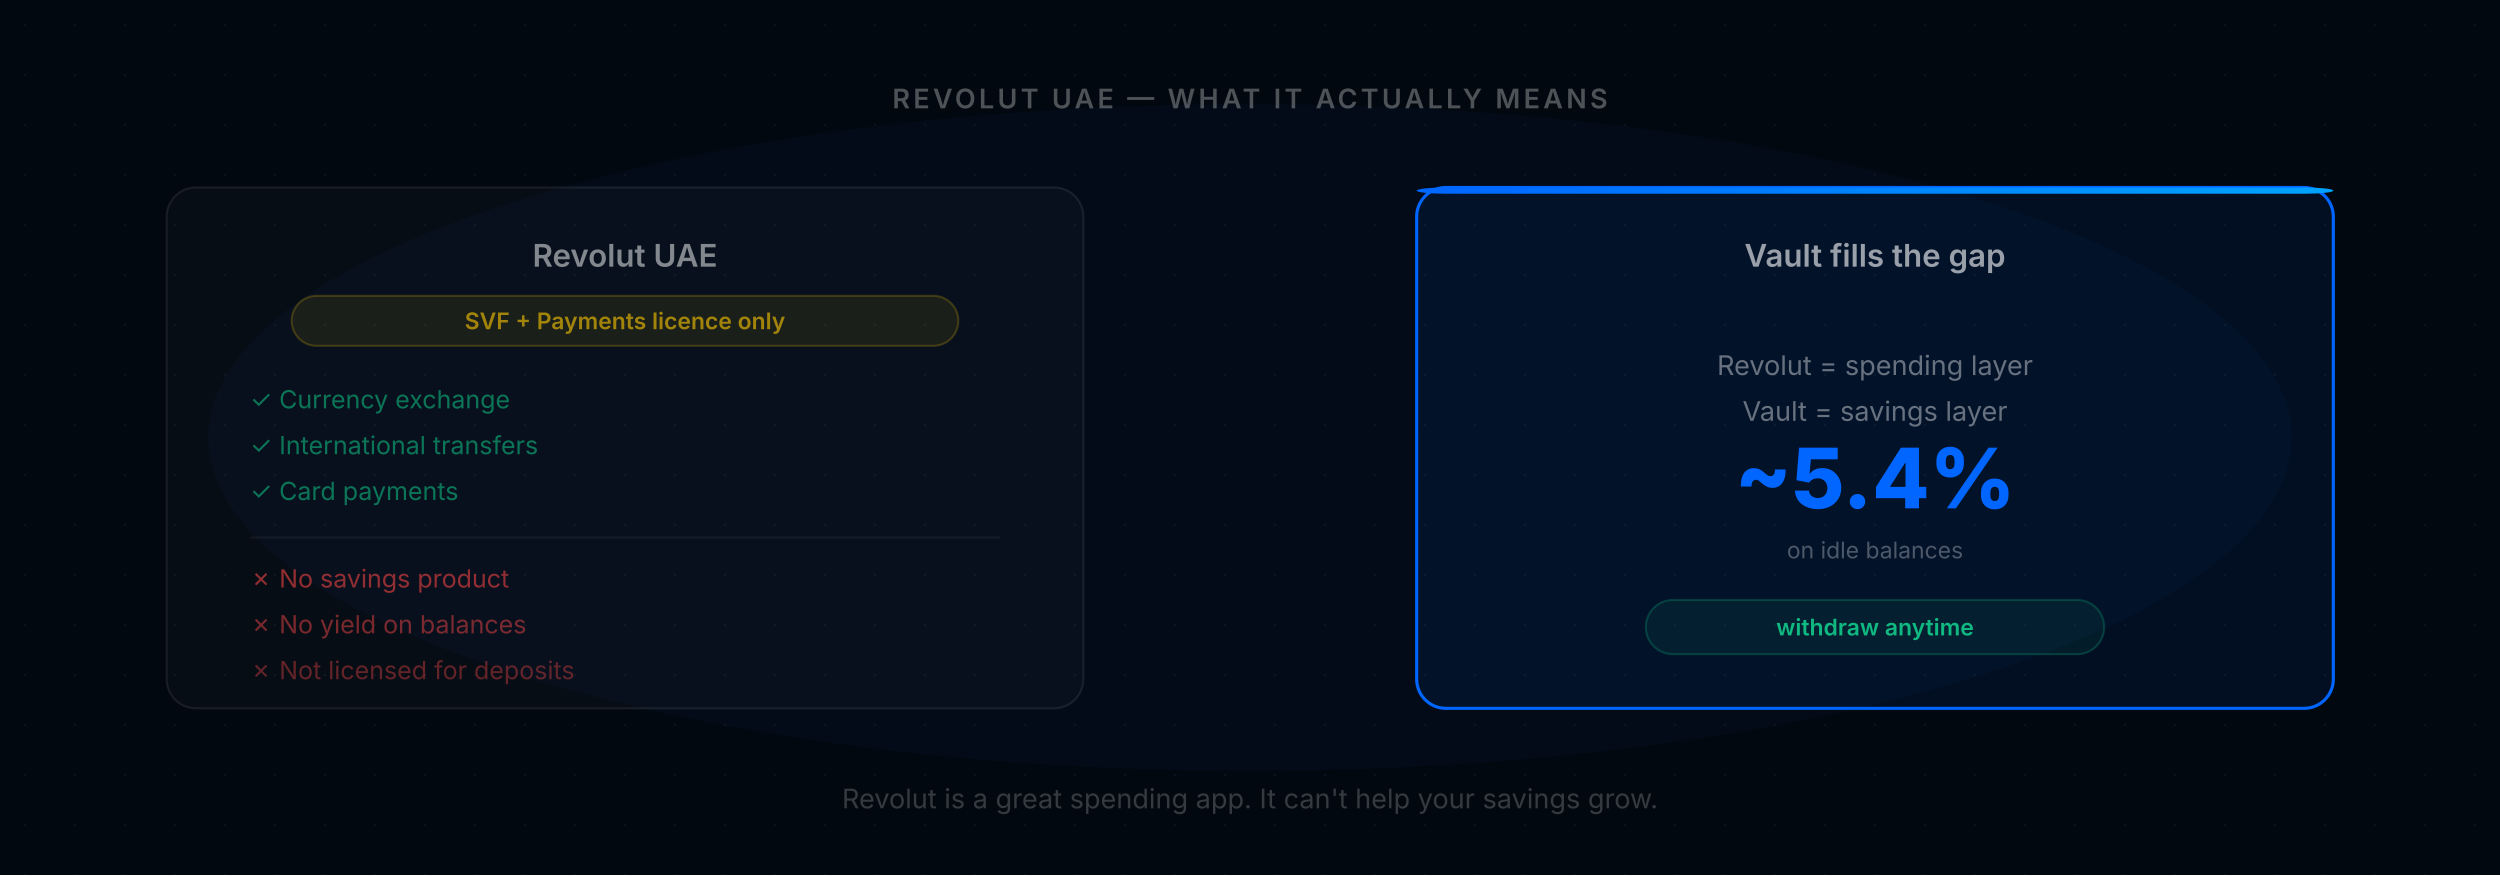
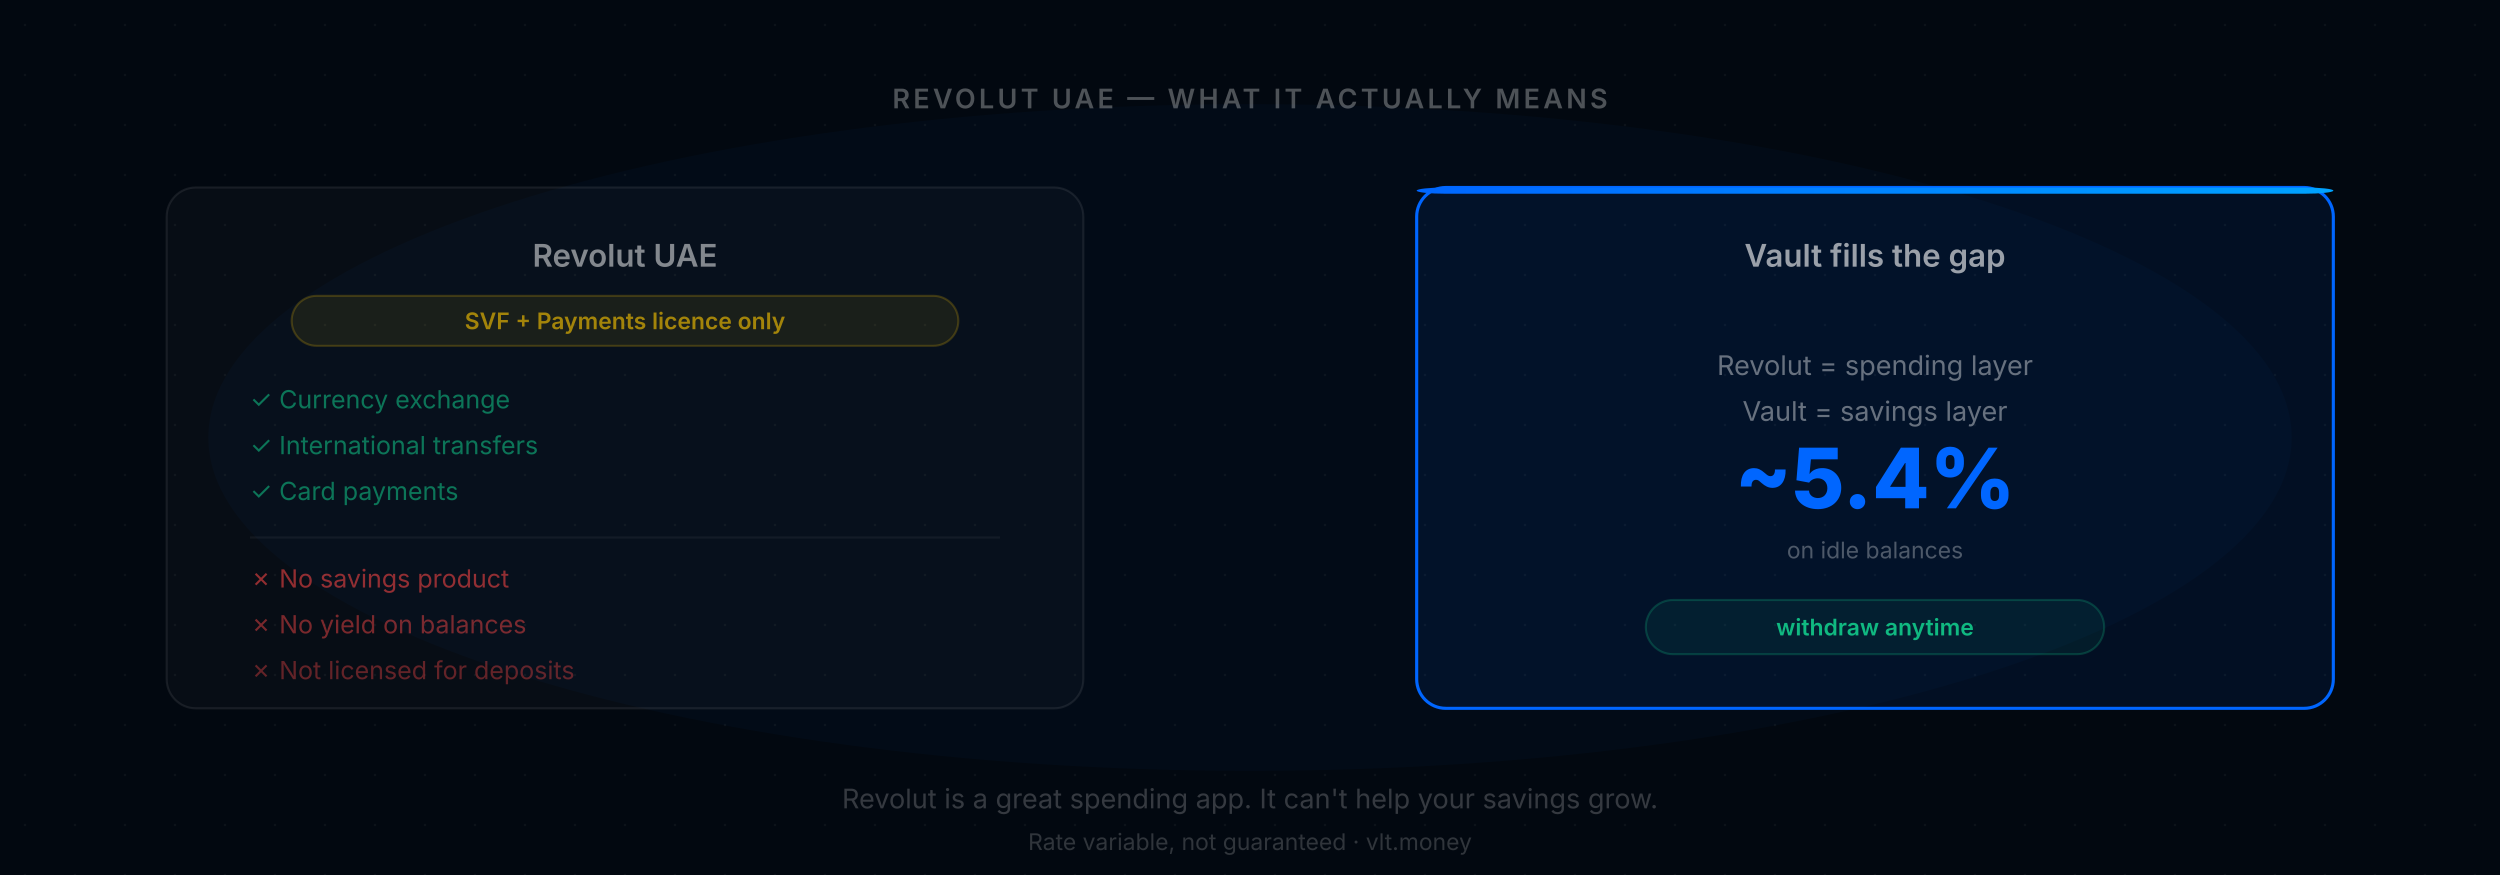
<svg xmlns="http://www.w3.org/2000/svg" width="1200" height="420">
  <defs>
    <pattern id="dots" width="24" height="24" patternUnits="userSpaceOnUse">
      <circle cx="12" cy="12" r="0.6" fill="rgba(255,255,255,0.04)" />
    </pattern>
    <linearGradient id="blueGrad" x1="0" y1="0" x2="1" y2="0">
      <stop offset="0%" stop-color="#0066FF" />
      <stop offset="100%" stop-color="#00A3FF" />
    </linearGradient>
  </defs>
  <rect width="1200" height="420" fill="#020810" />
  <rect width="1200" height="420" fill="url(#dots)" />
  <ellipse cx="600" cy="210" rx="500" ry="160" fill="rgba(0,102,255,0.03)" />
  <text x="600" y="52" text-anchor="middle" font-family="Inter, system-ui, sans-serif" font-size="13" font-weight="600" letter-spacing="0.12em" fill="rgba(255,255,255,0.3)">REVOLUT UAE — WHAT IT ACTUALLY MEANS</text>
  <rect x="80" y="90" width="440" height="250" rx="14" fill="rgba(255,255,255,0.02)" stroke="rgba(255,255,255,0.08)" stroke-width="1" />
  <text x="300" y="128" text-anchor="middle" font-family="Inter, system-ui, sans-serif" font-size="15" font-weight="600" fill="rgba(255,255,255,0.5)">Revolut UAE</text>
  <rect x="140" y="142" width="320" height="24" rx="12" fill="rgba(255,200,0,0.08)" stroke="rgba(255,200,0,0.2)" stroke-width="1" />
  <text x="300" y="158" text-anchor="middle" font-family="Inter, system-ui, sans-serif" font-size="11" font-weight="600" fill="rgba(255,200,0,0.6)">SVF + Payments licence only</text>
  <text x="120" y="196" font-family="Inter, system-ui, sans-serif" font-size="12" fill="rgba(16,185,129,0.6)">✓  Currency exchange</text>
  <text x="120" y="218" font-family="Inter, system-ui, sans-serif" font-size="12" fill="rgba(16,185,129,0.6)">✓  International transfers</text>
  <text x="120" y="240" font-family="Inter, system-ui, sans-serif" font-size="12" fill="rgba(16,185,129,0.6)">✓  Card payments</text>
  <line x1="120" y1="258" x2="480" y2="258" stroke="rgba(255,255,255,0.05)" stroke-width="1" />
  <text x="120" y="282" font-family="Inter, system-ui, sans-serif" font-size="12" fill="rgba(239,68,68,0.6)">✗  No savings product</text>
  <text x="120" y="304" font-family="Inter, system-ui, sans-serif" font-size="12" fill="rgba(239,68,68,0.5)">✗  No yield on balances</text>
  <text x="120" y="326" font-family="Inter, system-ui, sans-serif" font-size="12" fill="rgba(239,68,68,0.4)">✗  Not licensed for deposits</text>
  <rect x="680" y="90" width="440" height="250" rx="14" fill="rgba(0,102,255,0.08)" stroke="#0066FF" stroke-width="1.5" />
  <rect x="680" y="90" width="440" height="3" rx="14" fill="url(#blueGrad)" />
  <text x="900" y="128" text-anchor="middle" font-family="Inter, system-ui, sans-serif" font-size="15" font-weight="600" fill="rgba(255,255,255,0.6)">Vault fills the gap</text>
  <text x="900" y="180" text-anchor="middle" font-family="Inter, system-ui, sans-serif" font-size="13" fill="rgba(255,255,255,0.4)">Revolut = spending layer</text>
  <text x="900" y="202" text-anchor="middle" font-family="Inter, system-ui, sans-serif" font-size="13" fill="rgba(255,255,255,0.4)">Vault = savings layer</text>
  <text x="900" y="244" text-anchor="middle" font-family="Inter, system-ui, sans-serif" font-size="40" font-weight="800" fill="#0066FF">~5.4%</text>
  <text x="900" y="268" text-anchor="middle" font-family="Inter, system-ui, sans-serif" font-size="11" fill="rgba(255,255,255,0.3)">on idle balances</text>
  <rect x="790" y="288" width="220" height="26" rx="13" fill="rgba(16,185,129,0.08)" stroke="rgba(16,185,129,0.25)" stroke-width="1" />
  <text x="900" y="305" text-anchor="middle" font-family="Inter, system-ui, sans-serif" font-size="11" font-weight="600" fill="#10B981">withdraw anytime</text>
  <text x="600" y="388" text-anchor="middle" font-family="Inter, system-ui, sans-serif" font-size="13" fill="rgba(255,255,255,0.2)">Revolut is a great spending app. It can't help your savings grow.</text>
+   <text x="600" y="408" text-anchor="middle" font-family="Inter, system-ui, sans-serif" font-size="11" fill="rgba(255,255,255,0.18)">Rate variable, not guaranteed · vlt.money</text>
</svg>
